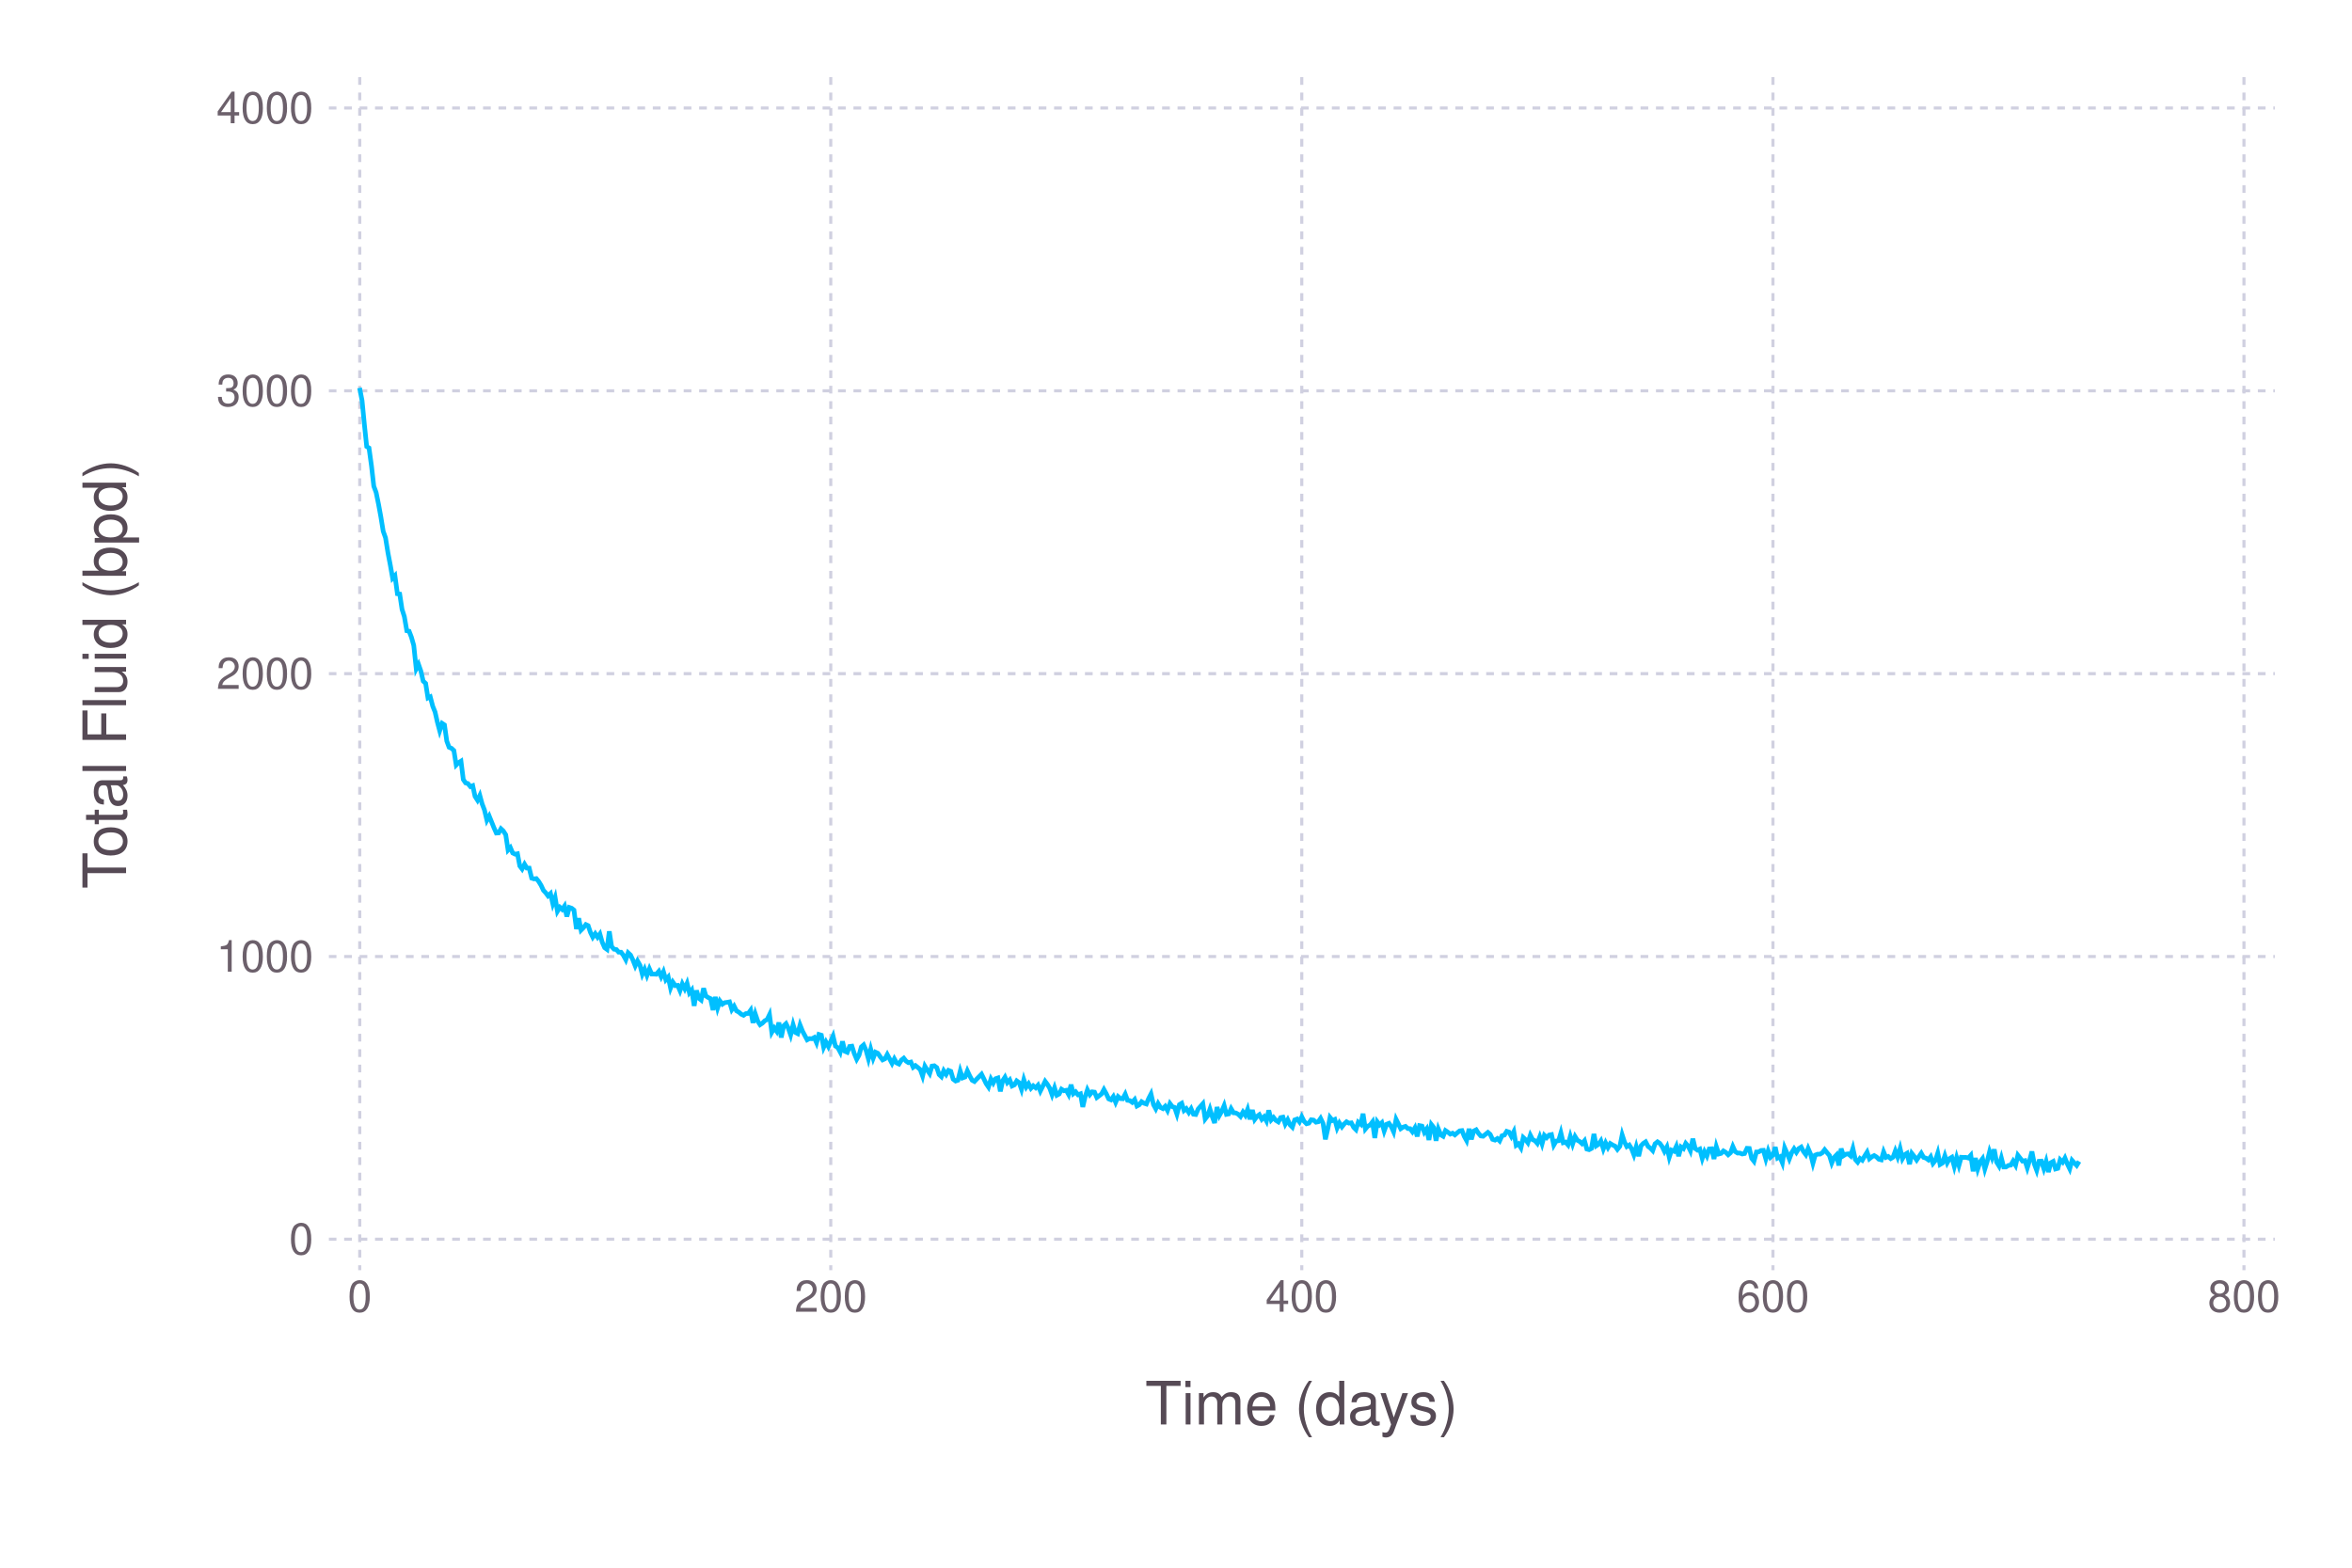
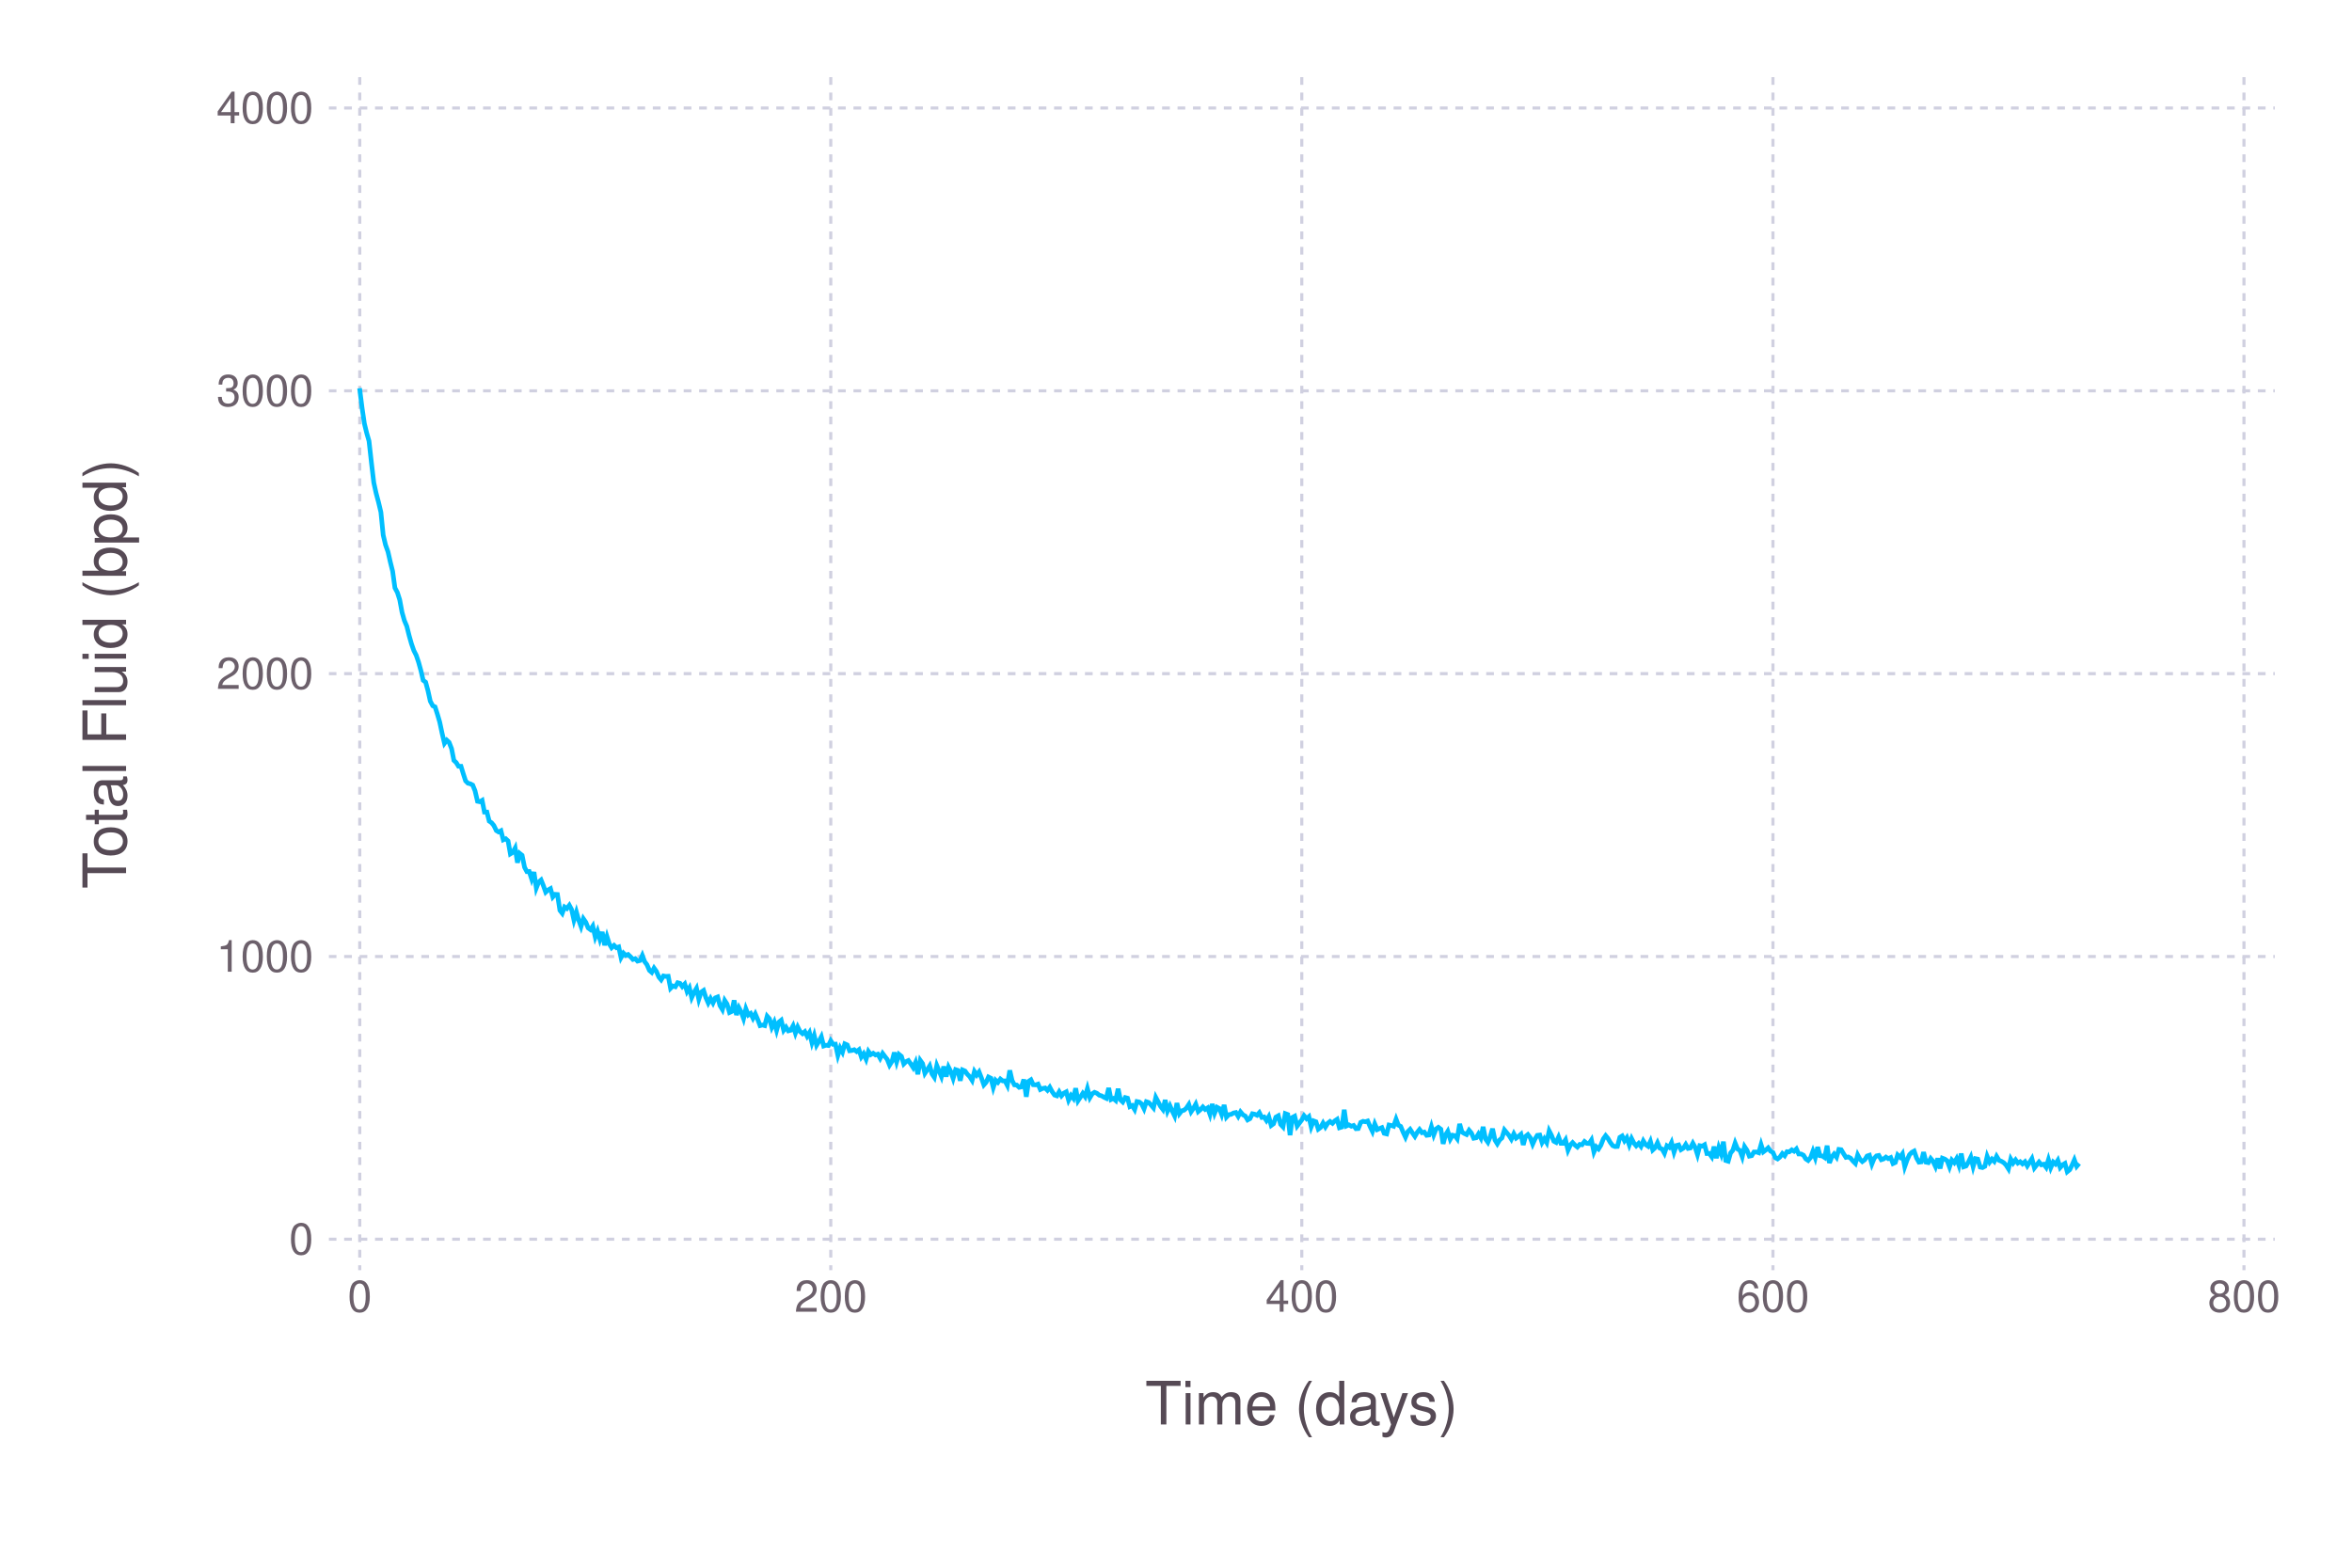
<svg xmlns="http://www.w3.org/2000/svg" version="1.2" width="152.4mm" height="101.6mm" viewBox="0 0 152.4 101.6" stroke="none" fill="#000000" stroke-width="0.3" font-size="3.88">
  <defs>
    <marker id="arrow" markerWidth="15" markerHeight="7" refX="5" refY="3.5" orient="auto" markerUnits="strokeWidth">
      <path d="M0,0 L15,3.5 L0,7 z" stroke="context-stroke" fill="context-stroke" />
    </marker>
  </defs>
-   <g class="plotroot xscalable yscalable" id="img-effb0d43-1">
-     <g font-size="3.88" font-family="'PT Sans','Helvetica Neue','Helvetica',sans-serif" fill="#564A55" stroke="#000000" stroke-opacity="0.000" id="img-effb0d43-2">
+   <g class="plotroot xscalable yscalable" id="img-09e1e822-1">
+     <g font-size="3.88" font-family="'PT Sans','Helvetica Neue','Helvetica',sans-serif" fill="#564A55" stroke="#000000" stroke-opacity="0.000" id="img-09e1e822-2">
      <g transform="translate(84.35,89.99)">
        <g class="primitive">
          <text text-anchor="middle" dy="0.6em">Time (days)</text>
        </g>
      </g>
    </g>
-     <g class="guide xlabels" font-size="2.82" font-family="'PT Sans Caption','Helvetica Neue','Helvetica',sans-serif" fill="#6C606B" id="img-effb0d43-3">
+     <g class="guide xlabels" font-size="2.82" font-family="'PT Sans Caption','Helvetica Neue','Helvetica',sans-serif" fill="#6C606B" id="img-09e1e822-3">
      <g transform="translate(23.31,83.32)">
        <g class="primitive">
          <text text-anchor="middle" dy="0.6em">0</text>
        </g>
      </g>
      <g transform="translate(53.83,83.32)">
        <g class="primitive">
          <text text-anchor="middle" dy="0.6em">200</text>
        </g>
      </g>
      <g transform="translate(84.35,83.32)">
        <g class="primitive">
          <text text-anchor="middle" dy="0.6em">400</text>
        </g>
      </g>
      <g transform="translate(114.88,83.32)">
        <g class="primitive">
          <text text-anchor="middle" dy="0.6em">600</text>
        </g>
      </g>
      <g transform="translate(145.4,83.32)">
        <g class="primitive">
          <text text-anchor="middle" dy="0.6em">800</text>
        </g>
      </g>
    </g>
-     <g clip-path="url(#img-effb0d43-4)">
-       <g id="img-effb0d43-5">
-         <g pointer-events="visible" stroke-width="0.3" fill="#000000" fill-opacity="0.000" stroke="#000000" stroke-opacity="0.000" class="guide background" id="img-effb0d43-6">
-           <g transform="translate(84.35,43.66)" id="img-effb0d43-7">
+     <g clip-path="url(#img-09e1e822-4)">
+       <g id="img-09e1e822-5">
+         <g pointer-events="visible" stroke-width="0.3" fill="#000000" fill-opacity="0.000" stroke="#000000" stroke-opacity="0.000" class="guide background" id="img-09e1e822-6">
+           <g transform="translate(84.35,43.66)" id="img-09e1e822-7">
            <path d="M-63.05,-38.66 L63.05,-38.66 63.05,38.66 -63.05,38.66  z" class="primitive" />
          </g>
        </g>
-         <g class="guide ygridlines xfixed" stroke-dasharray="0.5,0.5" stroke-width="0.2" stroke="#D0D0E0" id="img-effb0d43-8">
-           <g transform="translate(84.35,80.31)" id="img-effb0d43-9">
+         <g class="guide ygridlines xfixed" stroke-dasharray="0.5,0.5" stroke-width="0.2" stroke="#D0D0E0" id="img-09e1e822-8">
+           <g transform="translate(84.35,80.31)" id="img-09e1e822-9">
            <path fill="none" d="M-63.05,0 L63.05,0 " class="primitive" />
          </g>
-           <g transform="translate(84.35,61.99)" id="img-effb0d43-10">
+           <g transform="translate(84.35,61.99)" id="img-09e1e822-10">
            <path fill="none" d="M-63.05,0 L63.05,0 " class="primitive" />
          </g>
-           <g transform="translate(84.35,43.66)" id="img-effb0d43-11">
+           <g transform="translate(84.35,43.66)" id="img-09e1e822-11">
            <path fill="none" d="M-63.05,0 L63.05,0 " class="primitive" />
          </g>
-           <g transform="translate(84.35,25.33)" id="img-effb0d43-12">
+           <g transform="translate(84.35,25.33)" id="img-09e1e822-12">
            <path fill="none" d="M-63.05,0 L63.05,0 " class="primitive" />
          </g>
-           <g transform="translate(84.35,7)" id="img-effb0d43-13">
+           <g transform="translate(84.35,7)" id="img-09e1e822-13">
            <path fill="none" d="M-63.05,0 L63.05,0 " class="primitive" />
          </g>
        </g>
-         <g class="guide xgridlines yfixed" stroke-dasharray="0.5,0.5" stroke-width="0.2" stroke="#D0D0E0" id="img-effb0d43-14">
-           <g transform="translate(23.31,43.66)" id="img-effb0d43-15">
+         <g class="guide xgridlines yfixed" stroke-dasharray="0.5,0.5" stroke-width="0.2" stroke="#D0D0E0" id="img-09e1e822-14">
+           <g transform="translate(23.31,43.66)" id="img-09e1e822-15">
            <path fill="none" d="M0,-38.66 L0,38.66 " class="primitive" />
          </g>
-           <g transform="translate(53.83,43.66)" id="img-effb0d43-16">
+           <g transform="translate(53.83,43.66)" id="img-09e1e822-16">
            <path fill="none" d="M0,-38.66 L0,38.66 " class="primitive" />
          </g>
-           <g transform="translate(84.35,43.66)" id="img-effb0d43-17">
+           <g transform="translate(84.35,43.66)" id="img-09e1e822-17">
            <path fill="none" d="M0,-38.66 L0,38.66 " class="primitive" />
          </g>
-           <g transform="translate(114.88,43.66)" id="img-effb0d43-18">
+           <g transform="translate(114.88,43.66)" id="img-09e1e822-18">
            <path fill="none" d="M0,-38.66 L0,38.66 " class="primitive" />
          </g>
-           <g transform="translate(145.4,43.66)" id="img-effb0d43-19">
+           <g transform="translate(145.4,43.66)" id="img-09e1e822-19">
            <path fill="none" d="M0,-38.66 L0,38.66 " class="primitive" />
          </g>
        </g>
-         <g class="plotpanel" id="img-effb0d43-20">
-           <g stroke-width="0.3" fill="#000000" fill-opacity="0.000" class="geometry" id="img-effb0d43-21">
-             <g class="color_LCHab{Float32}(70.0f0,60.0f0,240.0f0)" stroke-dasharray="none" stroke="#00BFFF" id="img-effb0d43-22">
-               <g transform="translate(79.01,68.5)" id="img-effb0d43-23">
-                 <path fill="none" d="M-55.71,-43.36 L-55.55,-42.54 -55.4,-40.99 -55.25,-39.56 -55.1,-39.47 -54.94,-38.31 -54.79,-36.99 -54.64,-36.59 -54.48,-35.81 -54.33,-34.99 -54.18,-34.07 -54.03,-33.65 -53.87,-32.66 -53.72,-31.88 -53.57,-31.03 -53.42,-31.19 -53.26,-30.02 -53.11,-30 -52.96,-29.01 -52.81,-28.54 -52.65,-27.62 -52.5,-27.59 -52.35,-27.2 -52.2,-26.67 -52.04,-25.15 -51.89,-25.44 -51.74,-25.01 -51.59,-24.36 -51.43,-24.21 -51.28,-23.27 -51.13,-23.34 -50.97,-22.73 -50.82,-22.36 -50.67,-21.7 -50.52,-21.14 -50.36,-21.62 -50.21,-21.52 -50.06,-20.47 -49.91,-20.07 -49.75,-20 -49.6,-19.86 -49.45,-18.92 -49.3,-19.07 -49.14,-19.17 -48.99,-17.98 -48.84,-17.76 -48.69,-17.72 -48.53,-17.52 -48.38,-17.58 -48.23,-16.89 -48.07,-16.64 -47.92,-16.95 -47.77,-16.4 -47.62,-16.01 -47.46,-15.34 -47.31,-15.61 -47.16,-15.24 -47.01,-14.87 -46.85,-14.51 -46.7,-14.52 -46.55,-14.79 -46.4,-14.65 -46.24,-14.4 -46.09,-13.41 -45.94,-13.57 -45.79,-13.22 -45.63,-13.14 -45.48,-13.17 -45.33,-12.38 -45.18,-12.18 -45.02,-12.49 -44.87,-12.24 -44.72,-12.24 -44.56,-11.59 -44.41,-11.54 -44.26,-11.56 -44.11,-11.38 -43.95,-11.12 -43.8,-10.8 -43.65,-10.64 -43.5,-10.44 -43.34,-10.59 -43.19,-9.93 -43.04,-10.34 -42.89,-9.44 -42.73,-9.7 -42.58,-9.56 -42.43,-9.78 -42.28,-9.1 -42.12,-9.69 -41.97,-9.64 -41.82,-9.52 -41.66,-8.29 -41.51,-8.99 -41.36,-8.22 -41.21,-8.37 -41.05,-8.58 -40.9,-8.51 -40.75,-8.07 -40.6,-7.76 -40.44,-7.99 -40.29,-7.76 -40.14,-7.97 -39.99,-7.44 -39.83,-7.08 -39.68,-6.97 -39.53,-8.14 -39.38,-7.15 -39.22,-6.98 -39.07,-6.96 -38.92,-6.79 -38.77,-6.79 -38.61,-6.58 -38.46,-6.3 -38.31,-6.75 -38.15,-6.6 -38,-6.28 -37.85,-5.9 -37.7,-6.22 -37.54,-5.94 -37.39,-5.36 -37.24,-5.69 -37.09,-5.28 -36.93,-5.71 -36.78,-5.37 -36.63,-5.37 -36.48,-5.36 -36.32,-5.55 -36.17,-5.2 -36.02,-5.52 -35.87,-5 -35.71,-5.18 -35.56,-4.47 -35.41,-4.85 -35.25,-4.62 -35.1,-4.64 -34.95,-4.29 -34.8,-4.74 -34.64,-4.42 -34.49,-4.77 -34.34,-4.16 -34.19,-4.34 -34.03,-3.31 -33.88,-4.31 -33.73,-3.81 -33.58,-3.69 -33.42,-4.45 -33.27,-3.95 -33.12,-3.85 -32.97,-3.78 -32.81,-3.04 -32.66,-3.89 -32.51,-3.18 -32.36,-3.63 -32.2,-3.42 -32.05,-3.52 -31.9,-3.54 -31.74,-3.57 -31.59,-3.07 -31.44,-3.29 -31.29,-2.99 -31.13,-2.9 -30.98,-2.77 -30.83,-2.7 -30.68,-2.81 -30.52,-2.82 -30.37,-3.03 -30.22,-2.21 -30.07,-2.79 -29.91,-2.32 -29.76,-2.09 -29.61,-2.19 -29.46,-2.34 -29.3,-2.43 -29.15,-2.74 -29,-1.6 -28.84,-1.88 -28.69,-1.67 -28.54,-2.23 -28.39,-1.26 -28.23,-2.02 -28.08,-2.16 -27.93,-1.86 -27.78,-1.43 -27.62,-2.09 -27.47,-1.59 -27.32,-1.51 -27.17,-2.07 -27.01,-1.67 -26.86,-1.39 -26.71,-1.11 -26.56,-1.19 -26.4,-1.18 -26.25,-1.26 -26.1,-0.92 -25.95,-1.46 -25.79,-1.41 -25.64,-0.63 -25.49,-0.97 -25.33,-0.67 -25.18,-1.01 -25.03,-1.35 -24.88,-0.71 -24.72,-0.6 -24.57,-0.32 -24.42,-1.01 -24.27,-0.37 -24.11,-0.3 -23.96,-0.68 -23.81,-0.7 -23.66,-0.23 -23.5,0.15 -23.35,-0.11 -23.2,-0.65 -23.05,-0.78 -22.89,-0.42 -22.74,0.12 -22.59,-0.5 -22.43,0.08 -22.28,-0.31 -22.13,-0.24 -21.98,-0.02 -21.82,0.19 -21.67,0.12 -21.52,-0.16 -21.37,0.12 -21.21,0.42 -21.06,0.12 -20.91,0.39 -20.76,0.46 -20.6,0.2 -20.45,0.08 -20.3,0.27 -20.15,0.37 -19.99,0.33 -19.84,0.67 -19.69,0.56 -19.54,0.68 -19.38,0.82 -19.23,1.24 -19.08,0.6 -18.92,0.86 -18.77,1.08 -18.62,0.59 -18.47,0.57 -18.31,0.69 -18.16,1.14 -18.01,1.28 -17.86,0.89 -17.7,1.13 -17.55,0.87 -17.4,0.93 -17.25,1.44 -17.09,1.56 -16.94,1.51 -16.79,0.91 -16.64,1.36 -16.48,1.3 -16.33,0.9 -16.18,1.22 -16.02,1.51 -15.87,1.59 -15.72,1.43 -15.57,1.28 -15.41,1.12 -15.26,1.42 -15.11,1.73 -14.96,1.95 -14.8,1.43 -14.65,1.69 -14.5,1.41 -14.35,1.36 -14.19,2.23 -14.04,1.54 -13.89,1.31 -13.74,1.66 -13.58,1.49 -13.43,1.88 -13.28,1.81 -13.13,1.55 -12.97,1.67 -12.82,2.1 -12.67,1.47 -12.51,1.95 -12.36,1.74 -12.21,2.03 -12.06,1.87 -11.9,2 -11.75,1.83 -11.6,2.21 -11.45,1.91 -11.29,1.58 -11.14,1.78 -10.99,2.03 -10.84,2.45 -10.68,2 -10.53,2.48 -10.38,2.4 -10.23,2.09 -10.07,2.19 -9.92,2.16 -9.77,2.43 -9.61,1.8 -9.46,2.38 -9.31,2.26 -9.16,2.45 -9,2.39 -8.85,3.24 -8.7,2.59 -8.55,2.13 -8.39,2.44 -8.24,2.26 -8.09,2.28 -7.94,2.63 -7.78,2.51 -7.63,2.39 -7.48,2.11 -7.33,2.38 -7.17,2.72 -7.02,2.78 -6.87,2.57 -6.72,2.94 -6.56,2.57 -6.41,2.7 -6.26,2.71 -6.1,2.41 -5.95,2.81 -5.8,2.83 -5.65,2.94 -5.49,2.76 -5.34,3.18 -5.19,3.1 -5.04,2.9 -4.88,3 -4.73,3.05 -4.58,2.69 -4.43,2.4 -4.27,3.09 -4.12,3.36 -3.97,3.02 -3.82,3.27 -3.66,3.35 -3.51,3.2 -3.36,3.47 -3.2,3.02 -3.05,3.22 -2.9,3.27 -2.75,3.71 -2.59,3.09 -2.44,3 -2.29,3.47 -2.14,3.35 -1.98,3.6 -1.83,3.36 -1.68,3.71 -1.53,3.73 -1.37,3.37 -1.22,3.2 -1.07,3.03 -0.92,4.02 -0.76,3.81 -0.61,3.38 -0.46,3.87 -0.31,4.28 -0.15,3.25 0,3.79 0.15,3.53 0.31,3.15 0.46,3.72 0.61,3.69 0.76,3.35 0.92,3.62 1.07,3.63 1.22,3.71 1.37,3.86 1.53,3.57 1.68,3.78 1.83,3.4 1.98,4.04 2.14,3.44 2.29,4.05 2.44,3.85 2.59,3.74 2.75,4.04 2.9,3.88 3.05,4.15 3.2,3.46 3.36,4.08 3.51,3.92 3.66,4.11 3.82,4.21 3.97,3.93 4.12,3.9 4.27,4.35 4.43,4.07 4.58,4.4 4.73,4.55 4.88,4.08 5.04,4.02 5.19,4.21 5.34,3.88 5.49,4.17 5.65,4.33 5.8,4.29 5.95,4.07 6.1,4.09 6.26,4.23 6.41,4.2 6.56,3.98 6.72,4.31 6.87,5.34 7.02,4.68 7.17,3.92 7.33,4.12 7.48,4.05 7.63,4.6 7.78,4.28 7.94,4.53 8.09,4.34 8.24,4.2 8.39,4.29 8.55,4.27 8.7,4.56 8.85,4.71 9,4.23 9.16,4.36 9.31,3.68 9.46,4.67 9.61,4.49 9.77,4.41 9.92,4.21 10.07,5.25 10.23,4.2 10.38,4.4 10.53,4.26 10.68,4.8 10.84,4.36 10.99,4.3 11.14,4.52 11.29,4.85 11.45,4.04 11.6,4.34 11.75,4.65 11.9,4.55 12.06,4.5 12.21,4.64 12.36,4.65 12.51,4.85 12.67,4.59 12.82,5.15 12.97,4.45 13.13,4.48 13.28,4.88 13.43,4.67 13.58,5.38 13.74,4.38 13.89,4.57 14.04,5.43 14.19,4.67 14.35,5.05 14.5,5.14 14.65,4.77 14.8,4.87 14.96,5 15.11,4.94 15.26,5.05 15.41,4.92 15.57,4.79 15.72,4.77 15.87,5.15 16.02,5.42 16.18,4.66 16.33,5.34 16.48,4.8 16.64,4.72 16.79,4.95 16.94,5.12 17.09,5.14 17.25,5.01 17.4,4.89 17.55,5.02 17.7,5.34 17.86,5.39 18.01,5.29 18.16,5.44 18.31,5.11 18.47,5.06 18.62,4.82 18.77,4.87 18.92,5.15 19.08,4.84 19.23,5.73 19.38,5.63 19.54,5.89 19.69,5.22 19.84,5.36 19.99,5.56 20.15,5.07 20.3,5.36 20.45,5.43 20.6,5.6 20.76,5.18 20.91,5.63 21.06,5.08 21.21,5.23 21.37,5.06 21.52,5.03 21.67,5.71 21.82,5.45 21.98,5.43 22.13,4.92 22.28,5.56 22.43,5.52 22.59,5.7 22.74,5.15 22.89,5.64 23.05,5.16 23.2,5.4 23.35,5.48 23.5,5.62 23.66,5.43 23.81,5.97 23.96,6.01 24.11,5.93 24.27,4.99 24.42,5.76 24.57,5.66 24.72,5.44 24.88,5.96 25.03,5.57 25.18,5.87 25.33,5.61 25.49,5.71 25.64,5.78 25.79,5.99 25.95,5.79 26.1,5.05 26.25,5.51 26.4,5.81 26.56,5.71 26.71,5.95 26.86,6.34 27.01,5.82 27.17,6.43 27.32,5.76 27.47,5.6 27.62,5.5 27.78,5.8 27.93,5.91 28.08,6.07 28.23,5.63 28.39,5.5 28.54,5.6 28.69,5.81 28.84,6.12 29,5.83 29.15,6.5 29.3,6.04 29.46,6.11 29.61,5.79 29.76,6.43 29.91,5.83 30.07,5.94 30.22,5.6 30.37,5.77 30.52,6.08 30.68,5.3 30.83,5.93 30.98,6.04 31.13,5.97 31.29,6.58 31.44,6.14 31.59,6.42 31.74,5.96 31.9,5.95 32.05,6.61 32.2,5.81 32.36,6.29 32.51,6.25 32.66,6.09 32.81,6.18 32.97,6.34 33.12,6.21 33.27,5.8 33.42,6.13 33.58,6.23 33.73,6.23 33.88,6.29 34.03,6.26 34.19,5.92 34.34,5.93 34.49,6.57 34.64,6.76 34.8,6.16 34.95,6.15 35.1,6.06 35.25,6.05 35.41,6.61 35.56,6.09 35.71,6.5 35.87,6.36 36.02,5.84 36.17,6.55 36.32,6.47 36.48,6.86 36.63,5.89 36.78,6.23 36.93,6.61 37.09,6.19 37.24,5.95 37.39,6.18 37.54,5.94 37.7,5.84 37.85,6.13 38,6.33 38.15,5.93 38.31,6.3 38.46,6.89 38.61,6.36 38.77,6.3 38.92,6.3 39.07,6.21 39.22,6.01 39.38,6.21 39.53,6.38 39.68,6.87 39.83,6.52 39.99,6.35 40.14,7.03 40.29,5.94 40.44,6.4 40.6,6.3 40.75,6.28 40.9,6.41 41.05,5.93 41.21,6.65 41.36,6.82 41.51,6.58 41.66,6.69 41.82,6.41 41.97,6.17 42.12,6.6 42.28,6.47 42.43,6.39 42.58,6.48 42.73,6.63 42.89,6.67 43.04,6.15 43.19,6.51 43.34,6.45 43.5,6.59 43.65,6.5 43.8,6.09 43.95,6.48 44.11,5.94 44.26,6.59 44.41,6.33 44.56,6.24 44.72,6.95 44.87,6.25 45.02,6.44 45.18,6.68 45.33,6.46 45.48,6.24 45.63,6.51 45.79,6.56 45.94,6.67 46.09,6.47 46.24,6.9 46.4,6.7 46.55,6.23 46.7,6.97 46.85,6.88 47.01,6.4 47.16,6.86 47.31,6.59 47.46,6.5 47.62,7.1 47.77,6.52 47.92,7.03 48.07,6.5 48.23,6.51 48.38,6.51 48.53,6.55 48.69,6.37 48.84,7.41 48.99,6.55 49.14,7.26 49.3,6.79 49.45,6.59 49.6,7.26 49.75,6.78 49.91,6.13 50.06,6.52 50.21,5.99 50.36,6.81 50.52,7.07 50.67,6.55 50.82,7.13 50.97,7.13 51.13,7.03 51.28,7.01 51.43,6.75 51.59,7.02 51.74,6.37 51.89,6.56 52.04,6.75 52.2,6.72 52.35,7.19 52.5,6.7 52.65,6.13 52.81,6.95 52.96,7.35 53.11,6.76 53.26,6.75 53.42,7.24 53.57,6.77 53.72,7.46 53.87,6.86 54.03,6.77 54.18,7.26 54.33,7.22 54.48,6.66 54.64,6.82 54.79,6.55 54.94,6.92 55.1,7.25 55.25,6.7 55.4,6.87 55.55,7.03 55.71,6.77 " class="primitive" />
+         <g class="plotpanel" id="img-09e1e822-20">
+           <g stroke-width="0.3" fill="#000000" fill-opacity="0.000" class="geometry" id="img-09e1e822-21">
+             <g class="color_LCHab{Float32}(70.0f0,60.0f0,240.0f0)" stroke-dasharray="none" stroke="#00BFFF" id="img-09e1e822-22">
+               <g transform="translate(79.01,68.49)" id="img-09e1e822-23">
+                 <path fill="none" d="M-55.71,-43.33 L-55.55,-42.06 -55.4,-41.04 -55.25,-40.43 -55.1,-39.91 -54.94,-38.48 -54.79,-37.21 -54.64,-36.53 -54.48,-35.93 -54.33,-35.3 -54.18,-33.81 -54.03,-33.18 -53.87,-32.73 -53.72,-32.07 -53.57,-31.47 -53.42,-30.39 -53.26,-30.09 -53.11,-29.62 -52.96,-28.81 -52.81,-28.28 -52.65,-27.9 -52.5,-27.3 -52.35,-26.77 -52.2,-26.34 -52.04,-26.02 -51.89,-25.58 -51.74,-25.04 -51.59,-24.4 -51.43,-24.28 -51.28,-23.73 -51.13,-23.05 -50.97,-22.75 -50.82,-22.68 -50.67,-22.21 -50.52,-21.7 -50.36,-20.95 -50.21,-20.32 -50.06,-20.52 -49.91,-20.38 -49.75,-19.97 -49.6,-19.21 -49.45,-19.07 -49.3,-18.83 -49.14,-18.83 -48.99,-18.34 -48.84,-17.88 -48.69,-17.73 -48.53,-17.69 -48.38,-17.61 -48.23,-17.24 -48.07,-16.56 -47.92,-16.53 -47.77,-16.62 -47.62,-15.86 -47.46,-15.86 -47.31,-15.27 -47.16,-15.17 -47.01,-14.99 -46.85,-14.66 -46.7,-14.57 -46.55,-14.65 -46.4,-14.06 -46.24,-14.13 -46.09,-13.99 -45.94,-13.15 -45.79,-13.24 -45.63,-13.53 -45.48,-12.58 -45.33,-13.18 -45.18,-13.06 -45.02,-12.28 -44.87,-12 -44.72,-12.01 -44.56,-11.52 -44.41,-11.97 -44.26,-10.94 -44.11,-11.32 -43.95,-11.46 -43.8,-11.09 -43.65,-10.67 -43.5,-10.81 -43.34,-10.9 -43.19,-10.36 -43.04,-10.53 -42.89,-10.52 -42.73,-9.49 -42.58,-9.3 -42.43,-9.71 -42.28,-9.61 -42.12,-9.82 -41.97,-9.54 -41.82,-8.86 -41.66,-9.38 -41.51,-8.85 -41.36,-8.44 -41.21,-8.95 -41.05,-8.72 -40.9,-8.35 -40.75,-8.24 -40.6,-8.47 -40.44,-7.76 -40.29,-8.14 -40.14,-7.62 -39.99,-8.09 -39.83,-7.23 -39.68,-7.79 -39.53,-7.32 -39.38,-7.07 -39.22,-7.22 -39.07,-7.07 -38.92,-7.12 -38.77,-6.43 -38.61,-6.72 -38.46,-6.57 -38.31,-6.63 -38.15,-6.48 -38,-6.31 -37.85,-6.36 -37.7,-6.2 -37.54,-6.24 -37.39,-6.57 -37.24,-6.17 -37.09,-5.97 -36.93,-5.6 -36.78,-5.47 -36.63,-5.75 -36.48,-5.54 -36.32,-5.17 -36.17,-4.99 -36.02,-5.24 -35.87,-5.21 -35.71,-5.22 -35.56,-4.44 -35.41,-4.59 -35.25,-4.54 -35.1,-4.8 -34.95,-4.76 -34.8,-4.55 -34.64,-4.72 -34.49,-4.23 -34.34,-4.47 -34.19,-3.84 -34.03,-4.19 -33.88,-4.44 -33.73,-3.73 -33.58,-4.19 -33.42,-4.3 -33.27,-3.83 -33.12,-3.49 -32.97,-3.78 -32.81,-3.49 -32.66,-3.82 -32.51,-3.88 -32.36,-3.32 -32.2,-3.06 -32.05,-3.65 -31.9,-3.42 -31.74,-2.87 -31.59,-2.94 -31.44,-3.66 -31.29,-2.71 -31.13,-3.18 -30.98,-2.9 -30.83,-2.48 -30.68,-3.11 -30.52,-2.71 -30.37,-2.81 -30.22,-2.5 -30.07,-2.78 -29.91,-2.41 -29.76,-2.02 -29.61,-2.06 -29.46,-2.02 -29.3,-2.63 -29.15,-2.46 -29,-1.91 -28.84,-2.25 -28.69,-1.71 -28.54,-2.25 -28.39,-2.37 -28.23,-1.72 -28.08,-1.92 -27.93,-1.68 -27.78,-1.72 -27.62,-2.01 -27.47,-1.53 -27.32,-1.93 -27.17,-1.64 -27.01,-1.5 -26.86,-1.63 -26.71,-1.33 -26.56,-1.57 -26.4,-0.92 -26.25,-1.38 -26.1,-0.75 -25.95,-1 -25.79,-1.3 -25.64,-0.7 -25.49,-0.75 -25.33,-0.73 -25.18,-1.04 -25.03,-0.81 -24.88,-0.82 -24.72,-0.09 -24.57,-0.57 -24.42,-0.3 -24.27,-0.84 -24.11,-0.77 -23.96,-0.39 -23.81,-0.41 -23.66,-0.46 -23.5,-0.34 -23.35,-0.46 -23.2,0.01 -23.05,-0.2 -22.89,0.16 -22.74,-0.35 -22.59,-0.14 -22.43,-0.23 -22.28,-0.12 -22.13,-0.17 -21.98,0.1 -21.82,-0.22 -21.67,-0.02 -21.52,0.17 -21.37,0.54 -21.21,0.29 -21.06,-0.28 -20.91,0.33 -20.76,-0.16 -20.6,-0.03 -20.45,0.46 -20.3,0.31 -20.15,0.24 -19.99,0.47 -19.84,0.7 -19.69,0.37 -19.54,1.13 -19.38,0.23 -19.23,0.44 -19.08,1.07 -18.92,0.83 -18.77,0.59 -18.62,1.11 -18.47,1.33 -18.31,0.56 -18.16,0.92 -18.01,1.28 -17.86,0.63 -17.7,1.28 -17.55,0.67 -17.4,0.96 -17.25,1.4 -17.09,0.83 -16.94,0.88 -16.79,1.55 -16.64,0.85 -16.48,0.92 -16.33,1.13 -16.18,1.28 -16.02,1.53 -15.87,0.95 -15.72,1.18 -15.57,0.98 -15.41,1.39 -15.26,1.82 -15.11,1.65 -14.96,1.31 -14.8,1.39 -14.65,1.99 -14.5,1.52 -14.35,1.66 -14.19,1.44 -14.04,1.56 -13.89,1.56 -13.74,1.85 -13.58,0.88 -13.43,1.54 -13.28,1.82 -13.13,1.83 -12.97,1.98 -12.82,1.95 -12.67,1.47 -12.51,2.59 -12.36,1.59 -12.21,1.49 -12.06,1.81 -11.9,1.82 -11.75,1.77 -11.6,2.12 -11.45,2.05 -11.29,2.02 -11.14,2.17 -10.99,1.97 -10.84,2.25 -10.68,2.48 -10.53,2.53 -10.38,2.27 -10.23,2.53 -10.07,2.35 -9.92,2.27 -9.77,2.81 -9.61,2.5 -9.46,2.69 -9.31,2.04 -9.16,2.85 -9,2.61 -8.85,2.37 -8.7,2.58 -8.55,2.06 -8.39,2.65 -8.24,2.4 -8.09,2.3 -7.94,2.36 -7.78,2.49 -7.63,2.53 -7.48,2.62 -7.33,2.69 -7.17,2.02 -7.02,2.77 -6.87,2.7 -6.72,2.83 -6.56,2.07 -6.41,2.79 -6.26,2.93 -6.1,2.64 -5.95,2.68 -5.8,3.23 -5.65,3.16 -5.49,3.42 -5.34,2.9 -5.19,2.93 -5.04,3.05 -4.88,3.37 -4.73,2.91 -4.58,2.96 -4.43,3.12 -4.27,3.31 -4.12,2.63 -3.97,2.91 -3.82,3.2 -3.66,3.41 -3.51,2.8 -3.36,3.52 -3.2,3.18 -3.05,3.52 -2.9,3.83 -2.75,3 -2.59,3.69 -2.44,3.5 -2.29,3.46 -2.14,3.33 -1.98,3.09 -1.83,3.56 -1.68,3.34 -1.53,3.07 -1.37,3.55 -1.22,3.42 -1.07,3.25 -0.92,3.41 -0.76,3.31 -0.61,3.73 -0.46,3.06 -0.31,3.66 -0.15,3.27 0,3.35 0.15,3.74 0.31,3.12 0.46,3.91 0.61,3.75 0.76,3.73 0.92,3.64 1.07,3.61 1.22,3.86 1.37,3.57 1.53,3.76 1.68,3.84 1.83,4.09 1.98,4.01 2.14,3.69 2.29,3.72 2.44,3.79 2.59,3.62 2.75,3.93 2.9,3.9 3.05,4.13 3.2,3.88 3.36,4.45 3.51,4.34 3.66,3.91 3.82,3.82 3.97,4.38 4.12,4.54 4.27,3.68 4.43,3.74 4.58,5.08 4.73,3.93 4.88,3.85 5.04,4.49 5.19,4.29 5.34,4.09 5.49,3.82 5.65,4.01 5.8,3.88 5.95,4.54 6.1,4.15 6.26,4.21 6.41,4.69 6.56,4.58 6.72,4.29 6.87,4.55 7.02,4.31 7.17,4.19 7.33,4.31 7.48,4.15 7.63,4.05 7.78,4.6 7.94,4.55 8.09,3.43 8.24,4.48 8.39,4.41 8.55,4.5 8.7,4.45 8.85,4.66 9,4.65 9.16,4.25 9.31,4.18 9.46,4.21 9.61,4.16 9.77,4.53 9.92,4.84 10.07,4.35 10.23,4.72 10.38,4.65 10.53,4.59 10.68,4.96 10.84,5 10.99,4.42 11.14,4.45 11.29,4.5 11.45,4.04 11.6,4.43 11.75,4.51 11.9,4.87 12.06,5.21 12.21,4.85 12.36,4.7 12.51,4.93 12.67,5.16 12.82,4.9 12.97,4.71 13.13,4.92 13.28,4.88 13.43,5.09 13.58,5.07 13.74,4.53 13.89,5.06 14.04,4.68 14.19,4.57 14.35,4.69 14.5,5.64 14.65,5.07 14.8,4.83 14.96,5.34 15.11,5.08 15.26,5.11 15.41,5.31 15.57,4.35 15.72,4.88 15.87,4.97 16.02,5.04 16.18,4.76 16.33,4.94 16.48,5.28 16.64,5.25 16.79,5 16.94,5.26 17.09,4.54 17.25,5.33 17.4,5.54 17.55,5.18 17.7,4.66 17.86,5.4 18.01,5.64 18.16,5.39 18.31,5.26 18.47,4.74 18.62,4.92 18.77,5.1 18.92,5.34 19.08,4.99 19.23,5.27 19.38,5.16 19.54,5.02 19.69,5.71 19.84,5.16 19.99,5.04 20.15,5.25 20.3,5.66 20.45,5.33 20.6,5.09 20.76,5.07 20.91,5.56 21.06,5.31 21.21,5.56 21.37,4.8 21.52,5.09 21.67,5.47 21.82,5.55 21.98,5.2 22.13,5.61 22.28,5.61 22.43,5.38 22.59,6.05 22.74,5.72 22.89,5.56 23.05,5.73 23.2,5.85 23.35,5.68 23.5,5.7 23.66,5.49 23.81,5.61 23.96,5.62 24.11,5.39 24.27,6.17 24.42,5.83 24.57,5.97 24.72,5.73 24.88,5.32 25.03,5.11 25.18,5.29 25.33,5.55 25.49,5.76 25.64,5.82 25.79,5.81 25.95,5.22 26.1,5.13 26.25,5.44 26.4,5.24 26.56,5.71 26.71,5.3 26.86,5.59 27.01,5.77 27.17,5.61 27.32,5.81 27.47,5.45 27.62,5.69 27.78,5.8 27.93,5.48 28.08,6.04 28.23,5.9 28.39,5.57 28.54,5.92 28.69,5.98 28.84,6.25 29,5.77 29.15,5.87 29.3,5.56 29.46,6.18 29.61,5.75 29.76,5.71 29.91,6.02 30.07,5.92 30.22,5.68 30.37,5.94 30.52,5.91 30.68,5.6 30.83,5.87 30.98,6.34 31.13,5.76 31.29,5.79 31.44,5.7 31.59,6.27 31.74,6.26 31.9,6.48 32.05,5.82 32.2,6.57 32.36,5.88 32.51,6.28 32.66,5.5 32.81,6.72 32.97,6.77 33.12,6.24 33.27,6.06 33.42,5.59 33.58,5.98 33.73,6.07 33.88,6.48 34.03,5.82 34.19,6.06 34.34,6.44 34.49,6.41 34.64,6.17 34.8,6.17 34.95,6.22 35.1,5.69 35.25,6.16 35.41,6.04 35.56,5.9 35.71,6.11 35.87,6.2 36.02,6.54 36.17,6.62 36.32,6.5 36.48,6.27 36.63,6.41 36.78,6.15 36.93,6.16 37.09,6.03 37.24,6.12 37.39,5.97 37.54,6.3 37.7,6.3 37.85,6.38 38,6.62 38.15,6.72 38.31,6.53 38.46,6.12 38.61,6.54 38.77,5.85 38.92,6.41 39.07,6.43 39.22,6.53 39.38,5.76 39.53,6.88 39.68,6.49 39.83,6.3 39.99,6.51 40.14,6 40.29,6.02 40.44,6.27 40.6,6.52 40.75,6.49 40.9,6.57 41.05,6.75 41.21,6.91 41.36,6.36 41.51,6.64 41.66,6.79 41.82,6.67 41.97,6.43 42.12,6.38 42.28,6.95 42.43,6.58 42.58,6.42 42.73,6.39 42.89,6.67 43.04,6.62 43.19,6.5 43.34,6.6 43.5,6.53 43.65,6.92 43.8,6.85 43.95,6.36 44.11,6.51 44.26,6.29 44.41,7.12 44.56,6.69 44.72,6.34 44.87,6.19 45.02,6.11 45.18,6.57 45.33,6.83 45.48,6.81 45.63,6.18 45.79,6.83 45.94,6.86 46.09,6.59 46.24,6.77 46.4,7.11 46.55,6.58 46.7,7.24 46.85,6.57 47.01,6.63 47.16,6.74 47.31,7.14 47.46,6.69 47.62,6.86 47.77,6.6 47.92,7.03 48.07,6.27 48.23,7.13 48.38,7.08 48.53,6.83 48.69,6.5 48.84,7.12 48.99,6.6 49.14,6.63 49.3,7.15 49.45,7.18 49.6,7.1 49.75,6.45 49.91,6.83 50.06,6.63 50.21,6.78 50.36,6.45 50.52,6.71 50.67,6.77 50.82,6.86 50.97,7.01 51.13,7.26 51.28,6.63 51.43,6.89 51.59,6.68 51.74,6.89 51.89,6.8 52.04,6.94 52.2,6.8 52.35,7.07 52.5,6.84 52.65,6.6 52.81,7.2 52.96,7.01 53.11,6.82 53.26,7 53.42,6.96 53.57,7.16 53.72,6.67 53.87,7.19 54.03,6.82 54.18,6.95 54.33,6.71 54.48,7.18 54.64,7 54.79,6.91 54.94,7.45 55.1,7.32 55.25,7.02 55.4,6.68 55.55,7.1 55.71,6.91 " class="primitive" />
              </g>
            </g>
          </g>
        </g>
      </g>
    </g>
-     <g class="guide ylabels" font-size="2.82" font-family="'PT Sans Caption','Helvetica Neue','Helvetica',sans-serif" fill="#6C606B" id="img-effb0d43-24">
-       <g transform="translate(20.3,80.31)" id="img-effb0d43-25">
+     <g class="guide ylabels" font-size="2.82" font-family="'PT Sans Caption','Helvetica Neue','Helvetica',sans-serif" fill="#6C606B" id="img-09e1e822-24">
+       <g transform="translate(20.3,80.31)" id="img-09e1e822-25">
        <g class="primitive">
          <text text-anchor="end" dy="0.35em">0</text>
        </g>
      </g>
-       <g transform="translate(20.3,61.99)" id="img-effb0d43-26">
+       <g transform="translate(20.3,61.99)" id="img-09e1e822-26">
        <g class="primitive">
          <text text-anchor="end" dy="0.35em">1000</text>
        </g>
      </g>
-       <g transform="translate(20.3,43.66)" id="img-effb0d43-27">
+       <g transform="translate(20.3,43.66)" id="img-09e1e822-27">
        <g class="primitive">
          <text text-anchor="end" dy="0.35em">2000</text>
        </g>
      </g>
-       <g transform="translate(20.3,25.33)" id="img-effb0d43-28">
+       <g transform="translate(20.3,25.33)" id="img-09e1e822-28">
        <g class="primitive">
          <text text-anchor="end" dy="0.35em">3000</text>
        </g>
      </g>
-       <g transform="translate(20.3,7)" id="img-effb0d43-29">
+       <g transform="translate(20.3,7)" id="img-09e1e822-29">
        <g class="primitive">
          <text text-anchor="end" dy="0.35em">4000</text>
        </g>
      </g>
    </g>
-     <g font-size="3.88" font-family="'PT Sans','Helvetica Neue','Helvetica',sans-serif" fill="#564A55" stroke="#000000" stroke-opacity="0.000" id="img-effb0d43-30">
-       <g transform="translate(8.81,41.66)" id="img-effb0d43-31">
+     <g font-size="3.88" font-family="'PT Sans','Helvetica Neue','Helvetica',sans-serif" fill="#564A55" stroke="#000000" stroke-opacity="0.000" id="img-09e1e822-30">
+       <g transform="translate(8.81,41.66)" id="img-09e1e822-31">
        <g class="primitive">
          <text text-anchor="middle" dy="0.35em" transform="rotate(-90,0, 2)">Total Fluid (bpd)</text>
        </g>
      </g>
    </g>
  </g>
  <defs>
-     <clipPath id="img-effb0d43-4">
+     <clipPath id="img-09e1e822-4">
      <path d="M21.31,5 L147.4,5 147.4,82.32 21.31,82.32 " />
    </clipPath>
  </defs>
</svg>
